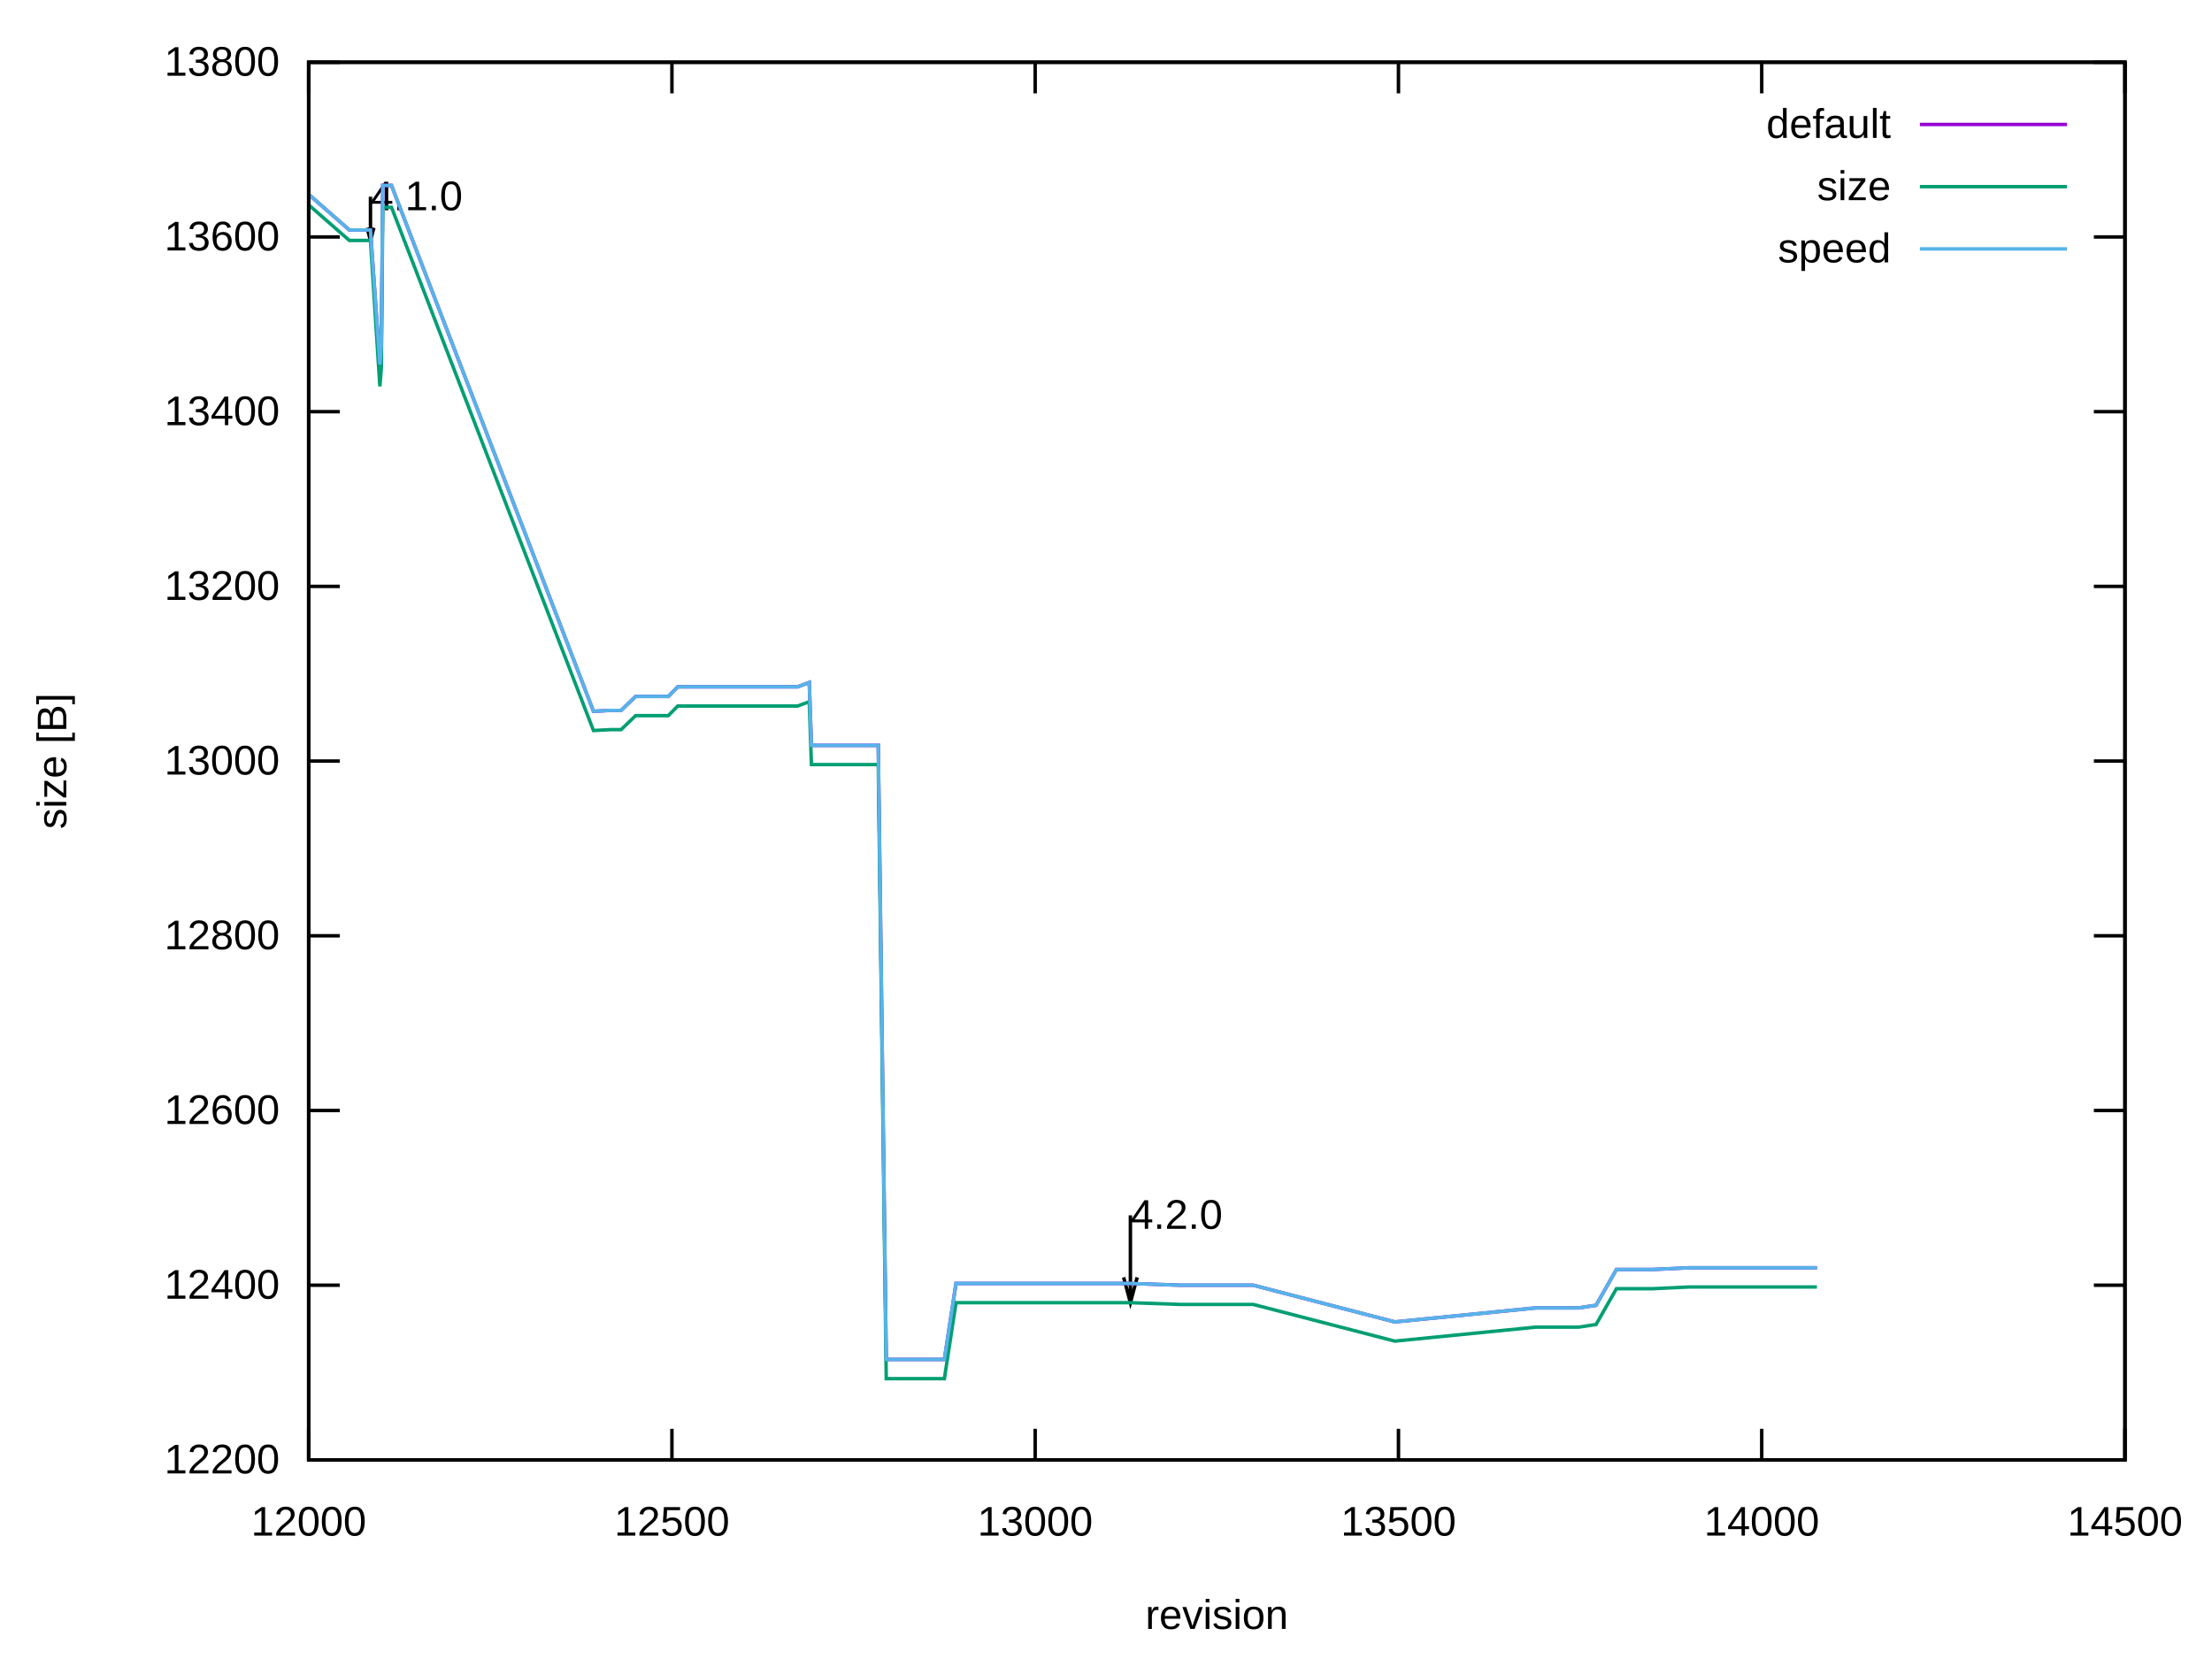
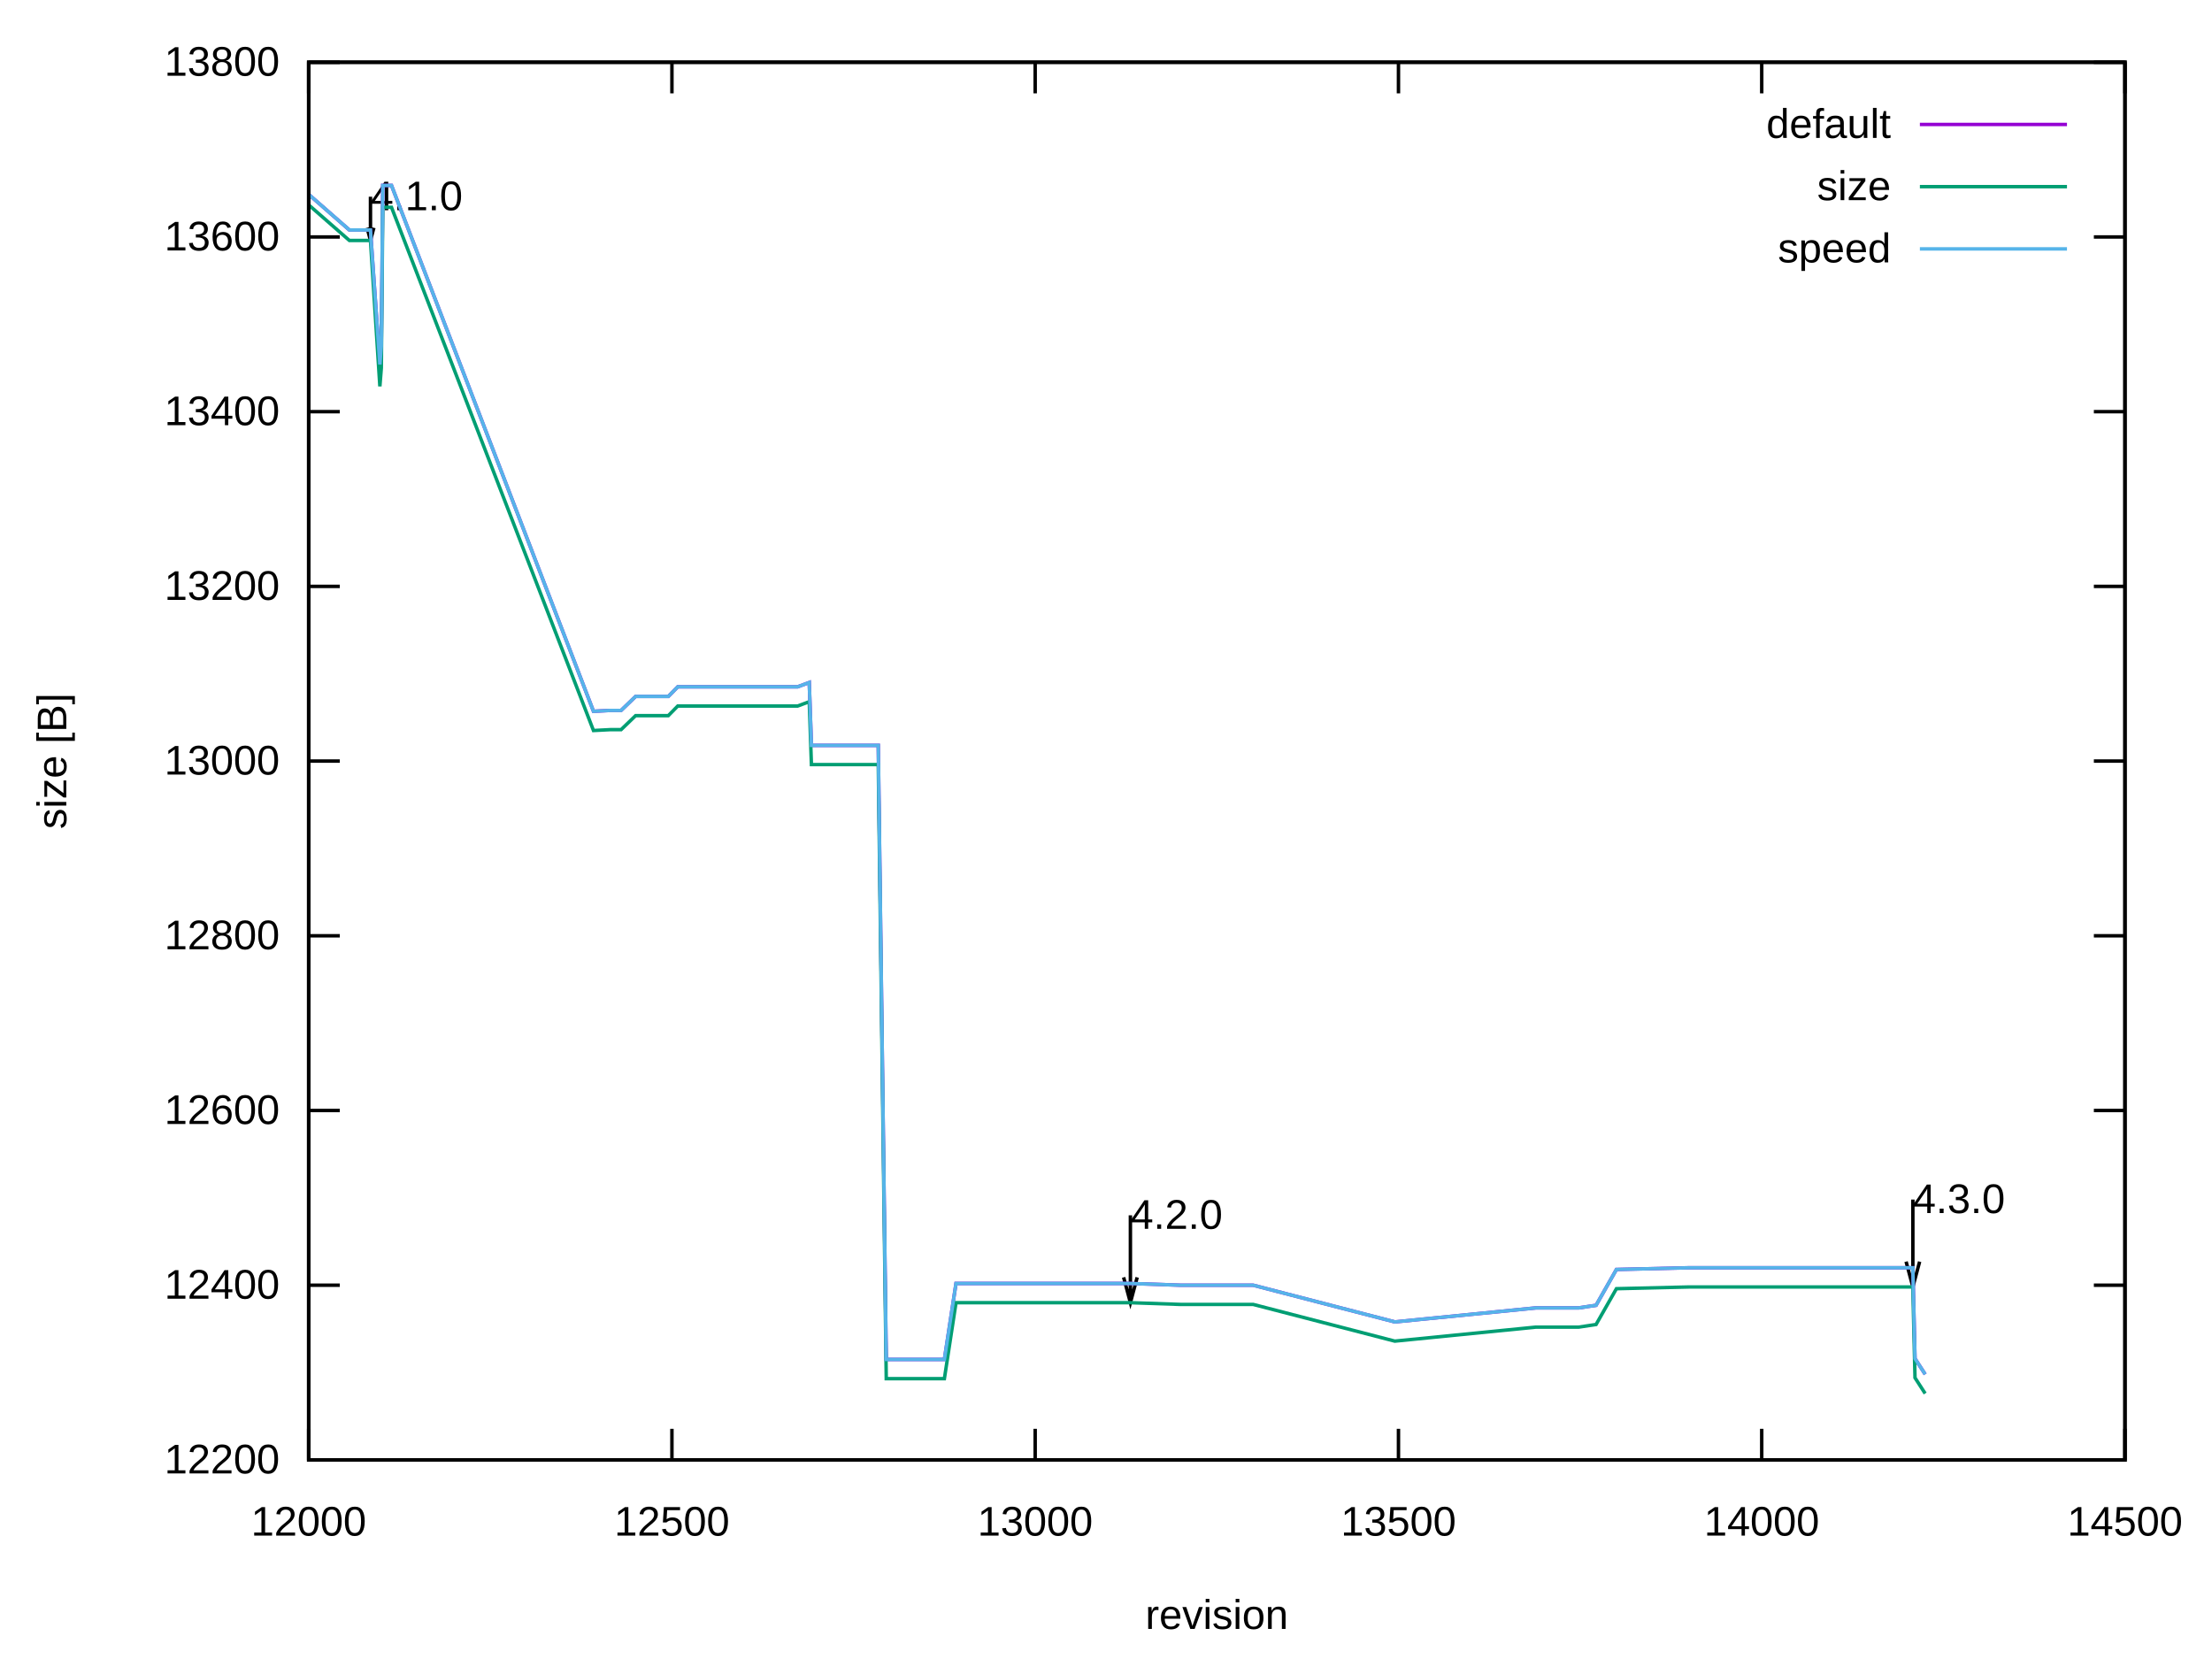
<svg xmlns="http://www.w3.org/2000/svg" xmlns:xlink="http://www.w3.org/1999/xlink" width="640" height="480" viewBox="0 0 640 480">
  <g id="gnuplot_canvas">
    <rect x="0" y="0" width="640" height="480" fill="none" />
    <defs>
      <circle id="gpDot" r="0.5" stroke-width="0.5" stroke="currentColor" />
      <path id="gpPt0" stroke-width="0.222" stroke="currentColor" d="M-1,0 h2 M0,-1 v2" />
      <path id="gpPt1" stroke-width="0.222" stroke="currentColor" d="M-1,-1 L1,1 M1,-1 L-1,1" />
      <path id="gpPt2" stroke-width="0.222" stroke="currentColor" d="M-1,0 L1,0 M0,-1 L0,1 M-1,-1 L1,1 M-1,1 L1,-1" />
      <rect id="gpPt3" stroke-width="0.222" stroke="currentColor" x="-1" y="-1" width="2" height="2" />
      <rect id="gpPt4" stroke-width="0.222" stroke="currentColor" fill="currentColor" x="-1" y="-1" width="2" height="2" />
      <circle id="gpPt5" stroke-width="0.222" stroke="currentColor" cx="0" cy="0" r="1" />
      <use xlink:href="#gpPt5" id="gpPt6" fill="currentColor" stroke="none" />
      <path id="gpPt7" stroke-width="0.222" stroke="currentColor" d="M0,-1.33 L-1.33,0.67 L1.33,0.67 z" />
      <use xlink:href="#gpPt7" id="gpPt8" fill="currentColor" stroke="none" />
      <use xlink:href="#gpPt7" id="gpPt9" stroke="currentColor" transform="rotate(180)" />
      <use xlink:href="#gpPt9" id="gpPt10" fill="currentColor" stroke="none" />
      <use xlink:href="#gpPt3" id="gpPt11" stroke="currentColor" transform="rotate(45)" />
      <use xlink:href="#gpPt11" id="gpPt12" fill="currentColor" stroke="none" />
      <path id="gpPt13" stroke-width="0.222" stroke="currentColor" d="M0,1.330 L1.265,0.411 L0.782,-1.067 L-0.782,-1.076 L-1.265,0.411 z" />
      <use xlink:href="#gpPt13" id="gpPt14" fill="currentColor" stroke="none" />
      <filter id="textbox" filterUnits="objectBoundingBox" x="0" y="0" height="1" width="1">
        <feFlood flood-color="white" flood-opacity="1" result="bgnd" />
        <feComposite in="SourceGraphic" in2="bgnd" operator="atop" />
      </filter>
      <filter id="greybox" filterUnits="objectBoundingBox" x="0" y="0" height="1" width="1">
        <feFlood flood-color="lightgrey" flood-opacity="1" result="grey" />
        <feComposite in="SourceGraphic" in2="grey" operator="atop" />
      </filter>
    </defs>
    <g fill="none" color="white" stroke="currentColor" stroke-width="1.00" stroke-linecap="butt" stroke-linejoin="miter">
</g>
    <g fill="none" color="black" stroke="currentColor" stroke-width="1.00" stroke-linecap="butt" stroke-linejoin="miter">
      <path stroke="black" d="M89.31,422.40 L98.31,422.40 M614.82,422.40 L605.82,422.40  " />
      <g transform="translate(80.92,426.30)" stroke="none" fill="black" font-family="Arial" font-size="12.00" text-anchor="end">
        <text>
          <tspan font-family="Arial"> 12200</tspan>
        </text>
      </g>
    </g>
    <g fill="none" color="black" stroke="currentColor" stroke-width="1.00" stroke-linecap="butt" stroke-linejoin="miter">
      <path stroke="black" d="M89.31,371.85 L98.31,371.85 M614.82,371.85 L605.82,371.85  " />
      <g transform="translate(80.92,375.75)" stroke="none" fill="black" font-family="Arial" font-size="12.00" text-anchor="end">
        <text>
          <tspan font-family="Arial"> 12400</tspan>
        </text>
      </g>
    </g>
    <g fill="none" color="black" stroke="currentColor" stroke-width="1.00" stroke-linecap="butt" stroke-linejoin="miter">
      <path stroke="black" d="M89.31,321.30 L98.31,321.30 M614.82,321.30 L605.82,321.30  " />
      <g transform="translate(80.92,325.20)" stroke="none" fill="black" font-family="Arial" font-size="12.00" text-anchor="end">
        <text>
          <tspan font-family="Arial"> 12600</tspan>
        </text>
      </g>
    </g>
    <g fill="none" color="black" stroke="currentColor" stroke-width="1.00" stroke-linecap="butt" stroke-linejoin="miter">
      <path stroke="black" d="M89.31,270.75 L98.31,270.75 M614.82,270.75 L605.82,270.75  " />
      <g transform="translate(80.92,274.65)" stroke="none" fill="black" font-family="Arial" font-size="12.00" text-anchor="end">
        <text>
          <tspan font-family="Arial"> 12800</tspan>
        </text>
      </g>
    </g>
    <g fill="none" color="black" stroke="currentColor" stroke-width="1.00" stroke-linecap="butt" stroke-linejoin="miter">
      <path stroke="black" d="M89.31,220.20 L98.31,220.20 M614.82,220.20 L605.82,220.20  " />
      <g transform="translate(80.92,224.10)" stroke="none" fill="black" font-family="Arial" font-size="12.00" text-anchor="end">
        <text>
          <tspan font-family="Arial"> 13000</tspan>
        </text>
      </g>
    </g>
    <g fill="none" color="black" stroke="currentColor" stroke-width="1.00" stroke-linecap="butt" stroke-linejoin="miter">
      <path stroke="black" d="M89.31,169.66 L98.31,169.66 M614.82,169.66 L605.82,169.66  " />
      <g transform="translate(80.92,173.56)" stroke="none" fill="black" font-family="Arial" font-size="12.00" text-anchor="end">
        <text>
          <tspan font-family="Arial"> 13200</tspan>
        </text>
      </g>
    </g>
    <g fill="none" color="black" stroke="currentColor" stroke-width="1.00" stroke-linecap="butt" stroke-linejoin="miter">
      <path stroke="black" d="M89.31,119.11 L98.31,119.11 M614.82,119.11 L605.82,119.11  " />
      <g transform="translate(80.92,123.01)" stroke="none" fill="black" font-family="Arial" font-size="12.00" text-anchor="end">
        <text>
          <tspan font-family="Arial"> 13400</tspan>
        </text>
      </g>
    </g>
    <g fill="none" color="black" stroke="currentColor" stroke-width="1.00" stroke-linecap="butt" stroke-linejoin="miter">
      <path stroke="black" d="M89.31,68.56 L98.31,68.56 M614.82,68.56 L605.82,68.56  " />
      <g transform="translate(80.92,72.46)" stroke="none" fill="black" font-family="Arial" font-size="12.00" text-anchor="end">
        <text>
          <tspan font-family="Arial"> 13600</tspan>
        </text>
      </g>
    </g>
    <g fill="none" color="black" stroke="currentColor" stroke-width="1.00" stroke-linecap="butt" stroke-linejoin="miter">
      <path stroke="black" d="M89.31,18.01 L98.31,18.01 M614.82,18.01 L605.82,18.01  " />
      <g transform="translate(80.92,21.91)" stroke="none" fill="black" font-family="Arial" font-size="12.00" text-anchor="end">
        <text>
          <tspan font-family="Arial"> 13800</tspan>
        </text>
      </g>
    </g>
    <g fill="none" color="black" stroke="currentColor" stroke-width="1.00" stroke-linecap="butt" stroke-linejoin="miter">
      <path stroke="black" d="M89.31,422.40 L89.31,413.40 M89.31,18.01 L89.31,27.01  " />
      <g transform="translate(89.31,444.30)" stroke="none" fill="black" font-family="Arial" font-size="12.00" text-anchor="middle">
        <text>
          <tspan font-family="Arial"> 12000</tspan>
        </text>
      </g>
    </g>
    <g fill="none" color="black" stroke="currentColor" stroke-width="1.00" stroke-linecap="butt" stroke-linejoin="miter">
      <path stroke="black" d="M194.41,422.40 L194.41,413.40 M194.41,18.01 L194.41,27.01  " />
      <g transform="translate(194.41,444.30)" stroke="none" fill="black" font-family="Arial" font-size="12.00" text-anchor="middle">
        <text>
          <tspan font-family="Arial"> 12500</tspan>
        </text>
      </g>
    </g>
    <g fill="none" color="black" stroke="currentColor" stroke-width="1.00" stroke-linecap="butt" stroke-linejoin="miter">
      <path stroke="black" d="M299.51,422.40 L299.51,413.40 M299.51,18.01 L299.51,27.01  " />
      <g transform="translate(299.51,444.30)" stroke="none" fill="black" font-family="Arial" font-size="12.00" text-anchor="middle">
        <text>
          <tspan font-family="Arial"> 13000</tspan>
        </text>
      </g>
    </g>
    <g fill="none" color="black" stroke="currentColor" stroke-width="1.00" stroke-linecap="butt" stroke-linejoin="miter">
      <path stroke="black" d="M404.62,422.40 L404.62,413.40 M404.62,18.01 L404.62,27.01  " />
      <g transform="translate(404.62,444.30)" stroke="none" fill="black" font-family="Arial" font-size="12.00" text-anchor="middle">
        <text>
          <tspan font-family="Arial"> 13500</tspan>
        </text>
      </g>
    </g>
    <g fill="none" color="black" stroke="currentColor" stroke-width="1.00" stroke-linecap="butt" stroke-linejoin="miter">
      <path stroke="black" d="M509.72,422.40 L509.72,413.40 M509.72,18.01 L509.72,27.01  " />
      <g transform="translate(509.72,444.30)" stroke="none" fill="black" font-family="Arial" font-size="12.00" text-anchor="middle">
        <text>
          <tspan font-family="Arial"> 14000</tspan>
        </text>
      </g>
    </g>
    <g fill="none" color="black" stroke="currentColor" stroke-width="1.00" stroke-linecap="butt" stroke-linejoin="miter">
      <path stroke="black" d="M614.82,422.40 L614.82,413.40 M614.82,18.01 L614.82,27.01  " />
      <g transform="translate(614.82,444.30)" stroke="none" fill="black" font-family="Arial" font-size="12.00" text-anchor="middle">
        <text>
          <tspan font-family="Arial"> 14500</tspan>
        </text>
      </g>
    </g>
    <g fill="none" color="black" stroke="currentColor" stroke-width="1.00" stroke-linecap="butt" stroke-linejoin="miter">
</g>
    <g fill="none" color="black" stroke="currentColor" stroke-width="1.00" stroke-linecap="butt" stroke-linejoin="miter">
      <path stroke="black" d="M89.31,18.01 L89.31,422.40 L614.82,422.40 L614.82,18.01 L89.31,18.01 Z  " />
      <g transform="translate(107.18,60.83)" stroke="none" fill="black" font-family="Arial" font-size="12.00" text-anchor="start">
        <text>
          <tspan font-family="Arial">4.1.0</tspan>
        </text>
      </g>
      <g transform="translate(327.05,355.53)" stroke="none" fill="black" font-family="Arial" font-size="12.00" text-anchor="start">
        <text>
          <tspan font-family="Arial">4.2.0</tspan>
        </text>
      </g>
-       <path stroke="black" d="M106.21,65.90 L107.19,69.56 L108.17,65.90 M107.19,56.92 L107.19,69.56 M325.10,369.58 L327.06,376.90 L329.02,369.58   M327.06,351.62 L327.06,376.90  " />
+       <g transform="translate(553.44,350.98)" stroke="none" fill="black" font-family="Arial" font-size="12.00" text-anchor="start">
+         <text>
+           <tspan font-family="Arial">4.3.0</tspan>
+         </text>
+       </g>
+       <path stroke="black" d="M106.21,65.90 L107.19,69.56 L108.17,65.90 M107.19,56.92 L107.19,69.56 M325.10,369.58 L327.06,376.90 L329.02,369.58   M327.06,351.62 L327.06,376.90 M551.49,365.03 L553.45,372.35 L555.41,365.03 M553.45,347.07 L553.45,372.35  " />
    </g>
    <g fill="none" color="black" stroke="currentColor" stroke-width="1.00" stroke-linecap="butt" stroke-linejoin="miter">
      <g transform="translate(19.18,220.21) rotate(270)" stroke="none" fill="black" font-family="Arial" font-size="12.00" text-anchor="middle">
        <text>
          <tspan font-family="Arial">size [B]</tspan>
        </text>
      </g>
    </g>
    <g fill="none" color="black" stroke="currentColor" stroke-width="1.00" stroke-linecap="butt" stroke-linejoin="miter">
      <g transform="translate(352.06,471.30)" stroke="none" fill="black" font-family="Arial" font-size="12.00" text-anchor="middle">
        <text>
          <tspan font-family="Arial">revision</tspan>
        </text>
      </g>
    </g>
    <g fill="none" color="black" stroke="currentColor" stroke-width="1.00" stroke-linecap="butt" stroke-linejoin="miter">
</g>
    <g id="gnuplot_plot_1">
      <g fill="none" color="black" stroke="currentColor" stroke-width="1.00" stroke-linecap="butt" stroke-linejoin="miter">
        <g transform="translate(547.09,39.91)" stroke="none" fill="black" font-family="Arial" font-size="12.00" text-anchor="end">
          <text>
            <tspan font-family="Arial">default</tspan>
          </text>
        </g>
      </g>
      <g fill="none" color="black" stroke="currentColor" stroke-width="1.00" stroke-linecap="butt" stroke-linejoin="miter">
-         <path stroke="rgb(148,   0, 211)" d="M555.48,36.01 L598.04,36.01 M89.52,56.43 L101.08,66.54 L107.18,66.54 L109.91,105.46 L110.33,100.15 L110.75,53.65   L111.59,53.65 L112.22,53.65 L113.27,53.65 L171.71,205.80 L176.54,205.55 L179.70,205.55 L183.90,201.50 L186.84,201.50   L191.89,201.50 L193.36,201.50 L196.09,198.72 L224.26,198.72 L230.78,198.72 L234.14,197.46 L234.77,215.66 L246.12,215.66   L254.11,215.66 L256.42,393.33 L263.15,393.33 L270.51,393.33 L273.24,393.33 L276.60,371.35 L278.49,371.35 L293.00,371.35   L327.05,371.35 L341.55,371.85 L362.58,371.85 L403.56,382.47 L444.34,378.42 L446.45,378.42 L448.55,378.42 L456.75,378.42   L461.79,377.66 L467.68,367.30 L469.78,367.30 L469.99,367.30 L470.83,367.30 L471.88,367.30 L476.09,367.30 L478.19,367.30   L488.70,366.80 L509.72,366.80 L525.69,366.80  " />
+         <path stroke="rgb(148,   0, 211)" d="M555.48,36.01 L598.04,36.01 M89.52,56.43 L101.08,66.54 L107.18,66.54 L109.91,105.46 L110.33,100.15 L110.75,53.65   L111.59,53.65 L112.22,53.65 L113.27,53.65 L171.71,205.80 L176.54,205.55 L179.70,205.55 L183.90,201.50 L186.84,201.50   L191.89,201.50 L193.36,201.50 L196.09,198.72 L224.26,198.72 L230.78,198.72 L234.14,197.46 L234.77,215.66 L246.12,215.66   L254.11,215.66 L256.42,393.33 L263.15,393.33 L270.51,393.33 L273.24,393.33 L276.60,371.35 L278.49,371.35 L293.00,371.35   L327.05,371.35 L341.55,371.85 L362.58,371.85 L403.56,382.47 L444.34,378.42 L446.45,378.42 L448.55,378.42 L456.75,378.42   L461.79,377.66 L467.68,367.30 L488.70,366.80 L509.72,366.80 L548.40,366.80 L553.44,366.80 L554.07,393.08 L557.01,397.63    " />
      </g>
    </g>
    <g id="gnuplot_plot_2">
      <g fill="none" color="black" stroke="currentColor" stroke-width="1.00" stroke-linecap="butt" stroke-linejoin="miter">
        <g transform="translate(547.09,57.91)" stroke="none" fill="black" font-family="Arial" font-size="12.00" text-anchor="end">
          <text>
            <tspan font-family="Arial">size</tspan>
          </text>
        </g>
      </g>
      <g fill="none" color="black" stroke="currentColor" stroke-width="1.00" stroke-linecap="butt" stroke-linejoin="miter">
-         <path stroke="rgb(  0, 158, 115)" d="M555.48,54.01 L598.04,54.01 M89.52,59.46 L101.08,69.57 L107.18,69.57 L109.91,111.78 L110.33,106.47 L110.75,59.97   L111.59,59.97 L112.22,59.97 L113.27,59.97 L171.71,211.36 L176.54,211.11 L179.70,211.11 L183.90,207.06 L186.84,207.06   L191.89,207.06 L193.36,207.06 L196.09,204.28 L224.26,204.28 L230.78,204.28 L234.14,203.02 L234.77,221.22 L246.12,221.22   L254.11,221.22 L256.42,398.89 L263.15,398.89 L270.51,398.89 L273.24,398.89 L276.60,376.91 L278.49,376.91 L293.00,376.91   L327.05,376.91 L341.55,377.41 L362.58,377.41 L403.56,388.03 L444.34,383.98 L446.45,383.98 L448.55,383.98 L456.75,383.98   L461.79,383.22 L467.68,372.86 L469.78,372.86 L469.99,372.86 L470.83,372.86 L471.88,372.86 L476.09,372.86 L478.19,372.86   L488.70,372.36 L509.72,372.36 L525.69,372.36  " />
+         <path stroke="rgb(  0, 158, 115)" d="M555.48,54.01 L598.04,54.01 M89.52,59.46 L101.08,69.57 L107.18,69.57 L109.91,111.78 L110.33,106.47 L110.75,59.97   L111.59,59.97 L112.22,59.97 L113.27,59.97 L171.71,211.36 L176.54,211.11 L179.70,211.11 L183.90,207.06 L186.84,207.06   L191.89,207.06 L193.36,207.06 L196.09,204.28 L224.26,204.28 L230.78,204.28 L234.14,203.02 L234.77,221.22 L246.12,221.22   L254.11,221.22 L256.42,398.89 L263.15,398.89 L270.51,398.89 L273.24,398.89 L276.60,376.91 L278.49,376.91 L293.00,376.91   L327.05,376.91 L341.55,377.41 L362.58,377.41 L403.56,388.03 L444.34,383.98 L446.45,383.98 L448.55,383.98 L456.75,383.98   L461.79,383.22 L467.68,372.86 L488.70,372.36 L509.72,372.36 L548.40,372.36 L553.44,372.36 L554.07,398.64 L557.01,403.19    " />
      </g>
    </g>
    <g id="gnuplot_plot_3">
      <g fill="none" color="black" stroke="currentColor" stroke-width="1.00" stroke-linecap="butt" stroke-linejoin="miter">
        <g transform="translate(547.09,75.91)" stroke="none" fill="black" font-family="Arial" font-size="12.00" text-anchor="end">
          <text>
            <tspan font-family="Arial">speed</tspan>
          </text>
        </g>
      </g>
      <g fill="none" color="black" stroke="currentColor" stroke-width="1.00" stroke-linecap="butt" stroke-linejoin="miter">
-         <path stroke="rgb( 86, 180, 233)" d="M555.48,72.01 L598.04,72.01 M89.52,56.43 L101.08,66.54 L107.18,66.54 L109.91,105.46 L110.33,100.15 L110.75,53.65   L111.59,53.65 L112.22,53.65 L113.27,53.65 L171.71,205.80 L176.54,205.55 L179.70,205.55 L183.90,201.50 L186.84,201.50   L191.89,201.50 L193.36,201.50 L196.09,198.72 L224.26,198.72 L230.78,198.72 L234.14,197.46 L234.77,215.66 L246.12,215.66   L254.11,215.66 L256.42,393.33 L263.15,393.33 L270.51,393.33 L273.24,393.33 L276.60,371.35 L278.49,371.35 L293.00,371.35   L327.05,371.35 L341.55,371.85 L362.58,371.85 L403.56,382.47 L444.34,378.42 L446.45,378.42 L448.55,378.42 L456.75,378.42   L461.79,377.66 L467.68,367.30 L469.78,367.30 L469.99,367.30 L470.83,367.30 L471.88,367.30 L476.09,367.30 L478.19,367.30   L488.70,366.80 L509.72,366.80 L525.69,366.80  " />
+         <path stroke="rgb( 86, 180, 233)" d="M555.48,72.01 L598.04,72.01 M89.52,56.43 L101.08,66.54 L107.18,66.54 L109.91,105.46 L110.33,100.15 L110.75,53.65   L111.59,53.65 L112.22,53.65 L113.27,53.65 L171.71,205.80 L176.54,205.55 L179.70,205.55 L183.90,201.50 L186.84,201.50   L191.89,201.50 L193.36,201.50 L196.09,198.72 L224.26,198.72 L230.78,198.72 L234.14,197.46 L234.77,215.66 L246.12,215.66   L254.11,215.66 L256.42,393.33 L263.15,393.33 L270.51,393.33 L273.24,393.33 L276.60,371.35 L278.49,371.35 L293.00,371.35   L327.05,371.35 L341.55,371.85 L362.58,371.85 L403.56,382.47 L444.34,378.42 L446.45,378.42 L448.55,378.42 L456.75,378.42   L461.79,377.66 L467.68,367.30 L488.70,366.80 L509.72,366.80 L548.40,366.80 L553.44,366.80 L554.07,393.08 L557.01,397.63    " />
      </g>
    </g>
    <g fill="none" color="white" stroke="rgb( 86, 180, 233)" stroke-width="2.00" stroke-linecap="butt" stroke-linejoin="miter">
</g>
    <g fill="none" color="black" stroke="currentColor" stroke-width="2.00" stroke-linecap="butt" stroke-linejoin="miter">
</g>
    <g fill="none" color="black" stroke="black" stroke-width="1.00" stroke-linecap="butt" stroke-linejoin="miter">
</g>
    <g fill="none" color="black" stroke="currentColor" stroke-width="1.00" stroke-linecap="butt" stroke-linejoin="miter">
      <path stroke="black" d="M89.31,18.01 L89.31,422.40 L614.82,422.40 L614.82,18.01 L89.31,18.01 Z  " />
    </g>
    <g fill="none" color="black" stroke="currentColor" stroke-width="1.00" stroke-linecap="butt" stroke-linejoin="miter">
</g>
  </g>
</svg>
